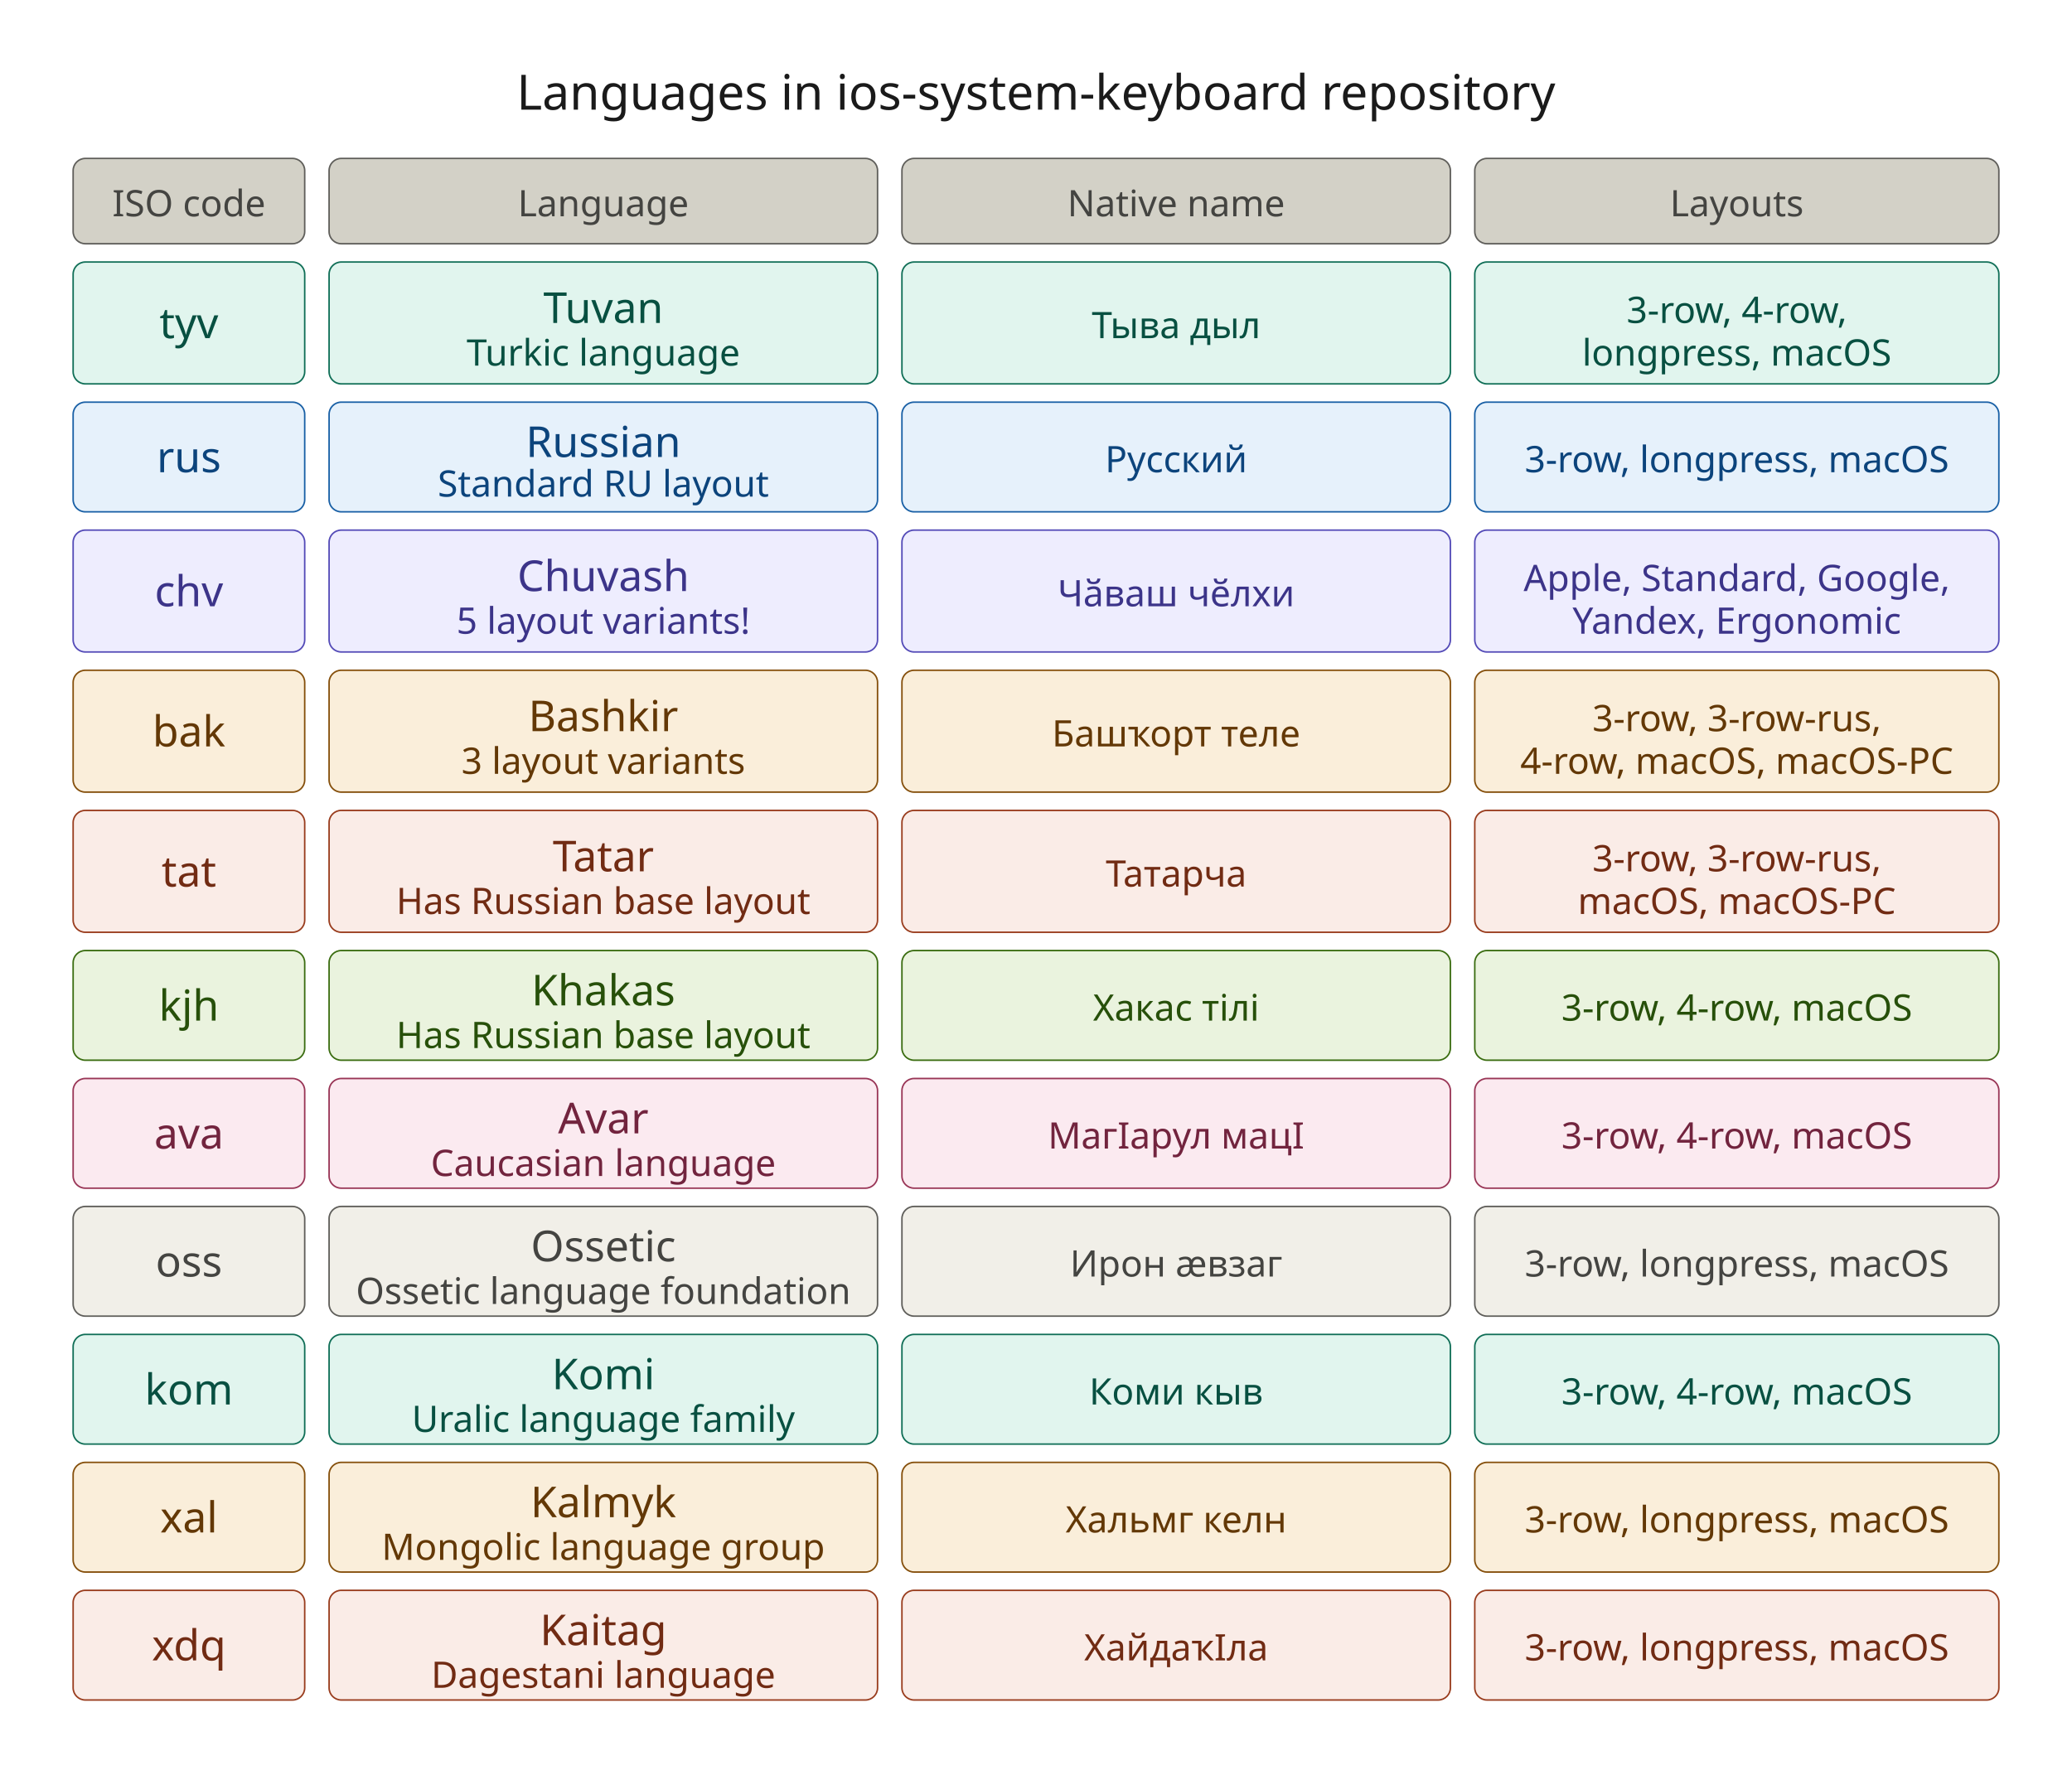
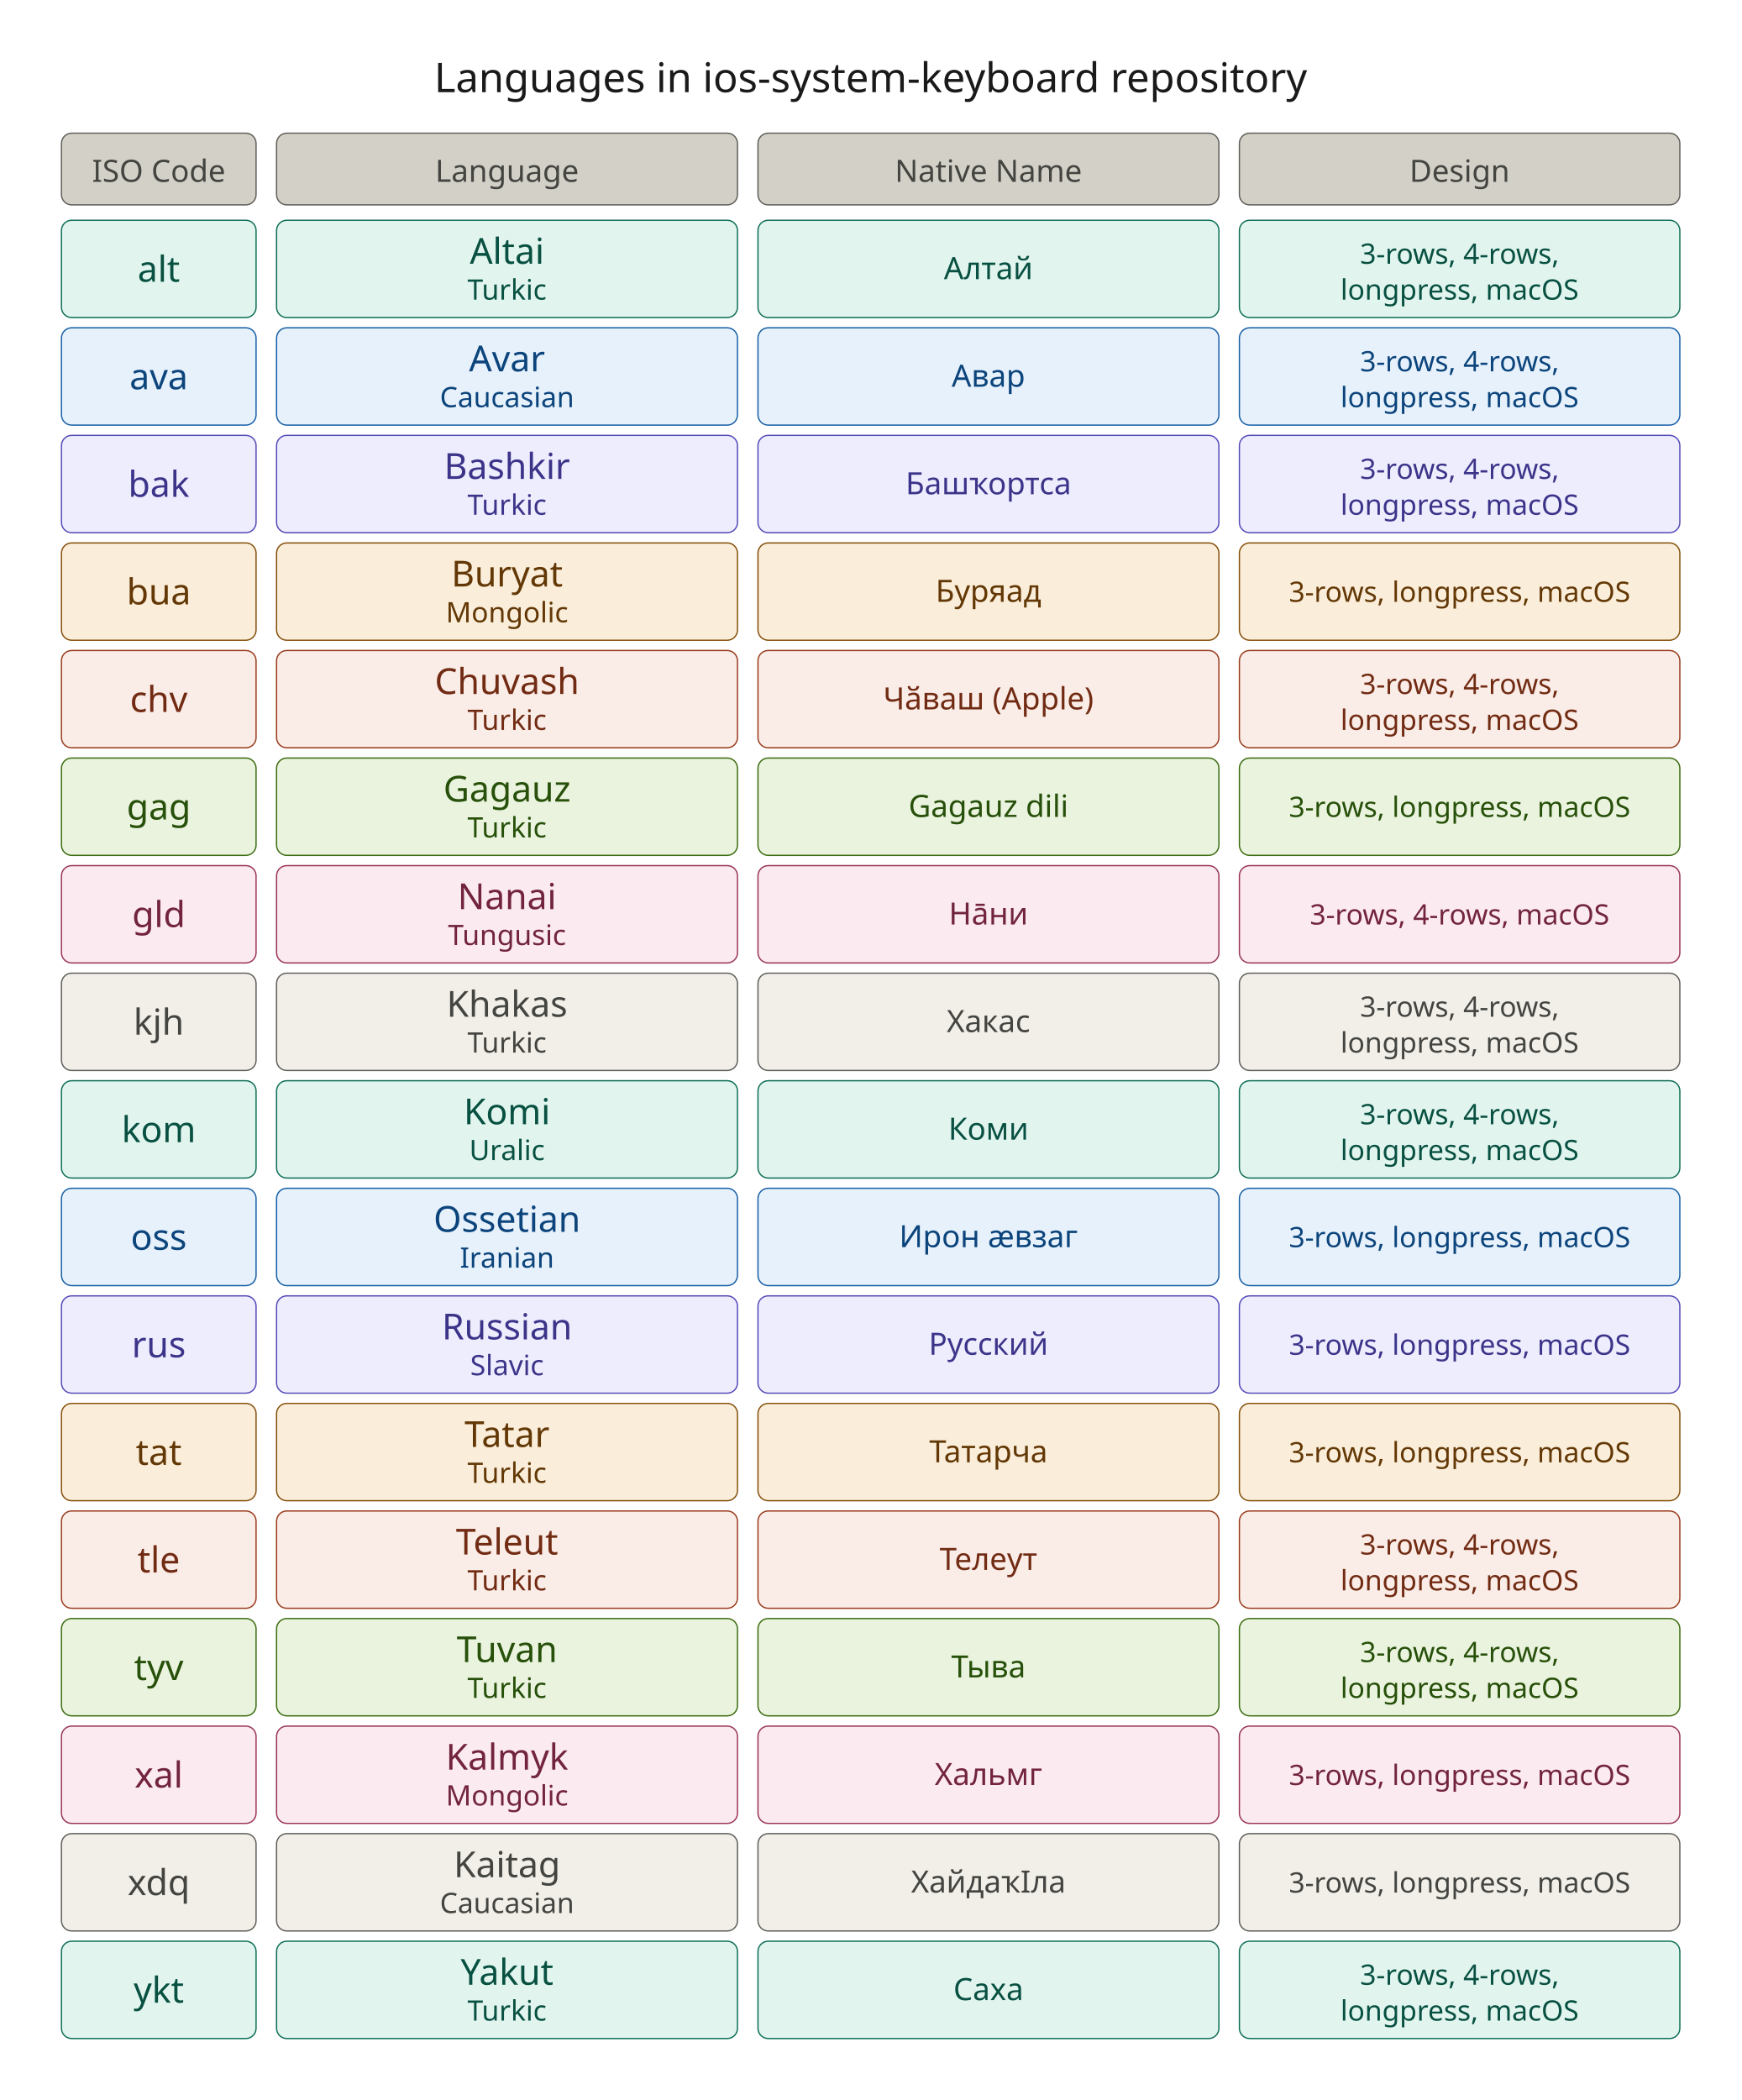
- <svg xmlns="http://www.w3.org/2000/svg" width="100%" viewBox="0 0 680 584" font-family="sans-serif">
+ <svg xmlns="http://www.w3.org/2000/svg" width="100%" viewBox="0 0 680 820" font-family="sans-serif">
  <text font-size="16" font-weight="500" fill="#1a1a1a" x="340" y="36" text-anchor="middle">Languages in ios-system-keyboard repository</text>
  <rect x="24" y="52" width="76" height="28" rx="4" fill="#D3D1C7" stroke="#5F5E5A" stroke-width="0.5" />
-   <text font-size="12" fill="#444441" x="62" y="71" text-anchor="middle">ISO code</text>
+   <text font-size="12" fill="#444441" x="62" y="71" text-anchor="middle">ISO Code</text>
  <rect x="108" y="52" width="180" height="28" rx="4" fill="#D3D1C7" stroke="#5F5E5A" stroke-width="0.5" />
  <text font-size="12" fill="#444441" x="198" y="71" text-anchor="middle">Language</text>
  <rect x="296" y="52" width="180" height="28" rx="4" fill="#D3D1C7" stroke="#5F5E5A" stroke-width="0.5" />
-   <text font-size="12" fill="#444441" x="386" y="71" text-anchor="middle">Native name</text>
+   <text font-size="12" fill="#444441" x="386" y="71" text-anchor="middle">Native Name</text>
  <rect x="484" y="52" width="172" height="28" rx="4" fill="#D3D1C7" stroke="#5F5E5A" stroke-width="0.5" />
-   <text font-size="12" fill="#444441" x="570" y="71" text-anchor="middle">Layouts</text>
-   <rect x="24" y="86" width="76" height="40" rx="4" fill="#E1F5EE" stroke="#0F6E56" stroke-width="0.5" />
-   <text font-size="14" font-weight="500" fill="#085041" x="62" y="111" text-anchor="middle">tyv</text>
-   <rect x="108" y="86" width="180" height="40" rx="4" fill="#E1F5EE" stroke="#0F6E56" stroke-width="0.5" />
-   <text font-size="14" font-weight="500" fill="#085041" x="198" y="106" text-anchor="middle">Tuvan</text>
-   <text font-size="12" fill="#085041" x="198" y="120" text-anchor="middle">Turkic language</text>
-   <rect x="296" y="86" width="180" height="40" rx="4" fill="#E1F5EE" stroke="#0F6E56" stroke-width="0.5" />
-   <text font-size="12" fill="#085041" x="386" y="111" text-anchor="middle">Тыва дыл</text>
-   <rect x="484" y="86" width="172" height="40" rx="4" fill="#E1F5EE" stroke="#0F6E56" stroke-width="0.5" />
-   <text font-size="12" fill="#085041" x="570" y="106" text-anchor="middle">3-row, 4-row,</text>
-   <text font-size="12" fill="#085041" x="570" y="120" text-anchor="middle">longpress, macOS</text>
-   <rect x="24" y="132" width="76" height="36" rx="4" fill="#E6F1FB" stroke="#185FA5" stroke-width="0.5" />
-   <text font-size="14" font-weight="500" fill="#0C447C" x="62" y="155" text-anchor="middle">rus</text>
-   <rect x="108" y="132" width="180" height="36" rx="4" fill="#E6F1FB" stroke="#185FA5" stroke-width="0.5" />
-   <text font-size="14" font-weight="500" fill="#0C447C" x="198" y="150" text-anchor="middle">Russian</text>
-   <text font-size="12" fill="#0C447C" x="198" y="163" text-anchor="middle">Standard RU layout</text>
-   <rect x="296" y="132" width="180" height="36" rx="4" fill="#E6F1FB" stroke="#185FA5" stroke-width="0.5" />
-   <text font-size="12" fill="#0C447C" x="386" y="155" text-anchor="middle">Русский</text>
-   <rect x="484" y="132" width="172" height="36" rx="4" fill="#E6F1FB" stroke="#185FA5" stroke-width="0.5" />
-   <text font-size="12" fill="#0C447C" x="570" y="155" text-anchor="middle">3-row, longpress, macOS</text>
-   <rect x="24" y="174" width="76" height="40" rx="4" fill="#EEEDFE" stroke="#534AB7" stroke-width="0.5" />
-   <text font-size="14" font-weight="500" fill="#3C3489" x="62" y="199" text-anchor="middle">chv</text>
-   <rect x="108" y="174" width="180" height="40" rx="4" fill="#EEEDFE" stroke="#534AB7" stroke-width="0.5" />
-   <text font-size="14" font-weight="500" fill="#3C3489" x="198" y="194" text-anchor="middle">Chuvash</text>
-   <text font-size="12" fill="#3C3489" x="198" y="208" text-anchor="middle">5 layout variants!</text>
-   <rect x="296" y="174" width="180" height="40" rx="4" fill="#EEEDFE" stroke="#534AB7" stroke-width="0.5" />
-   <text font-size="12" fill="#3C3489" x="386" y="199" text-anchor="middle">Чӑваш чӗлхи</text>
-   <rect x="484" y="174" width="172" height="40" rx="4" fill="#EEEDFE" stroke="#534AB7" stroke-width="0.5" />
-   <text font-size="12" fill="#3C3489" x="570" y="194" text-anchor="middle">Apple, Standard, Google,</text>
-   <text font-size="12" fill="#3C3489" x="570" y="208" text-anchor="middle">Yandex, Ergonomic</text>
-   <rect x="24" y="220" width="76" height="40" rx="4" fill="#FAEEDA" stroke="#854F0B" stroke-width="0.5" />
-   <text font-size="14" font-weight="500" fill="#633806" x="62" y="245" text-anchor="middle">bak</text>
-   <rect x="108" y="220" width="180" height="40" rx="4" fill="#FAEEDA" stroke="#854F0B" stroke-width="0.5" />
-   <text font-size="14" font-weight="500" fill="#633806" x="198" y="240" text-anchor="middle">Bashkir</text>
-   <text font-size="12" fill="#633806" x="198" y="254" text-anchor="middle">3 layout variants</text>
-   <rect x="296" y="220" width="180" height="40" rx="4" fill="#FAEEDA" stroke="#854F0B" stroke-width="0.5" />
-   <text font-size="12" fill="#633806" x="386" y="245" text-anchor="middle">Башҡорт теле</text>
-   <rect x="484" y="220" width="172" height="40" rx="4" fill="#FAEEDA" stroke="#854F0B" stroke-width="0.5" />
-   <text font-size="12" fill="#633806" x="570" y="240" text-anchor="middle">3-row, 3-row-rus,</text>
-   <text font-size="12" fill="#633806" x="570" y="254" text-anchor="middle">4-row, macOS, macOS-PC</text>
-   <rect x="24" y="266" width="76" height="40" rx="4" fill="#FAECE7" stroke="#993C1D" stroke-width="0.5" />
-   <text font-size="14" font-weight="500" fill="#712B13" x="62" y="291" text-anchor="middle">tat</text>
-   <rect x="108" y="266" width="180" height="40" rx="4" fill="#FAECE7" stroke="#993C1D" stroke-width="0.5" />
-   <text font-size="14" font-weight="500" fill="#712B13" x="198" y="286" text-anchor="middle">Tatar</text>
-   <text font-size="12" fill="#712B13" x="198" y="300" text-anchor="middle">Has Russian base layout</text>
-   <rect x="296" y="266" width="180" height="40" rx="4" fill="#FAECE7" stroke="#993C1D" stroke-width="0.5" />
-   <text font-size="12" fill="#712B13" x="386" y="291" text-anchor="middle">Татарча</text>
-   <rect x="484" y="266" width="172" height="40" rx="4" fill="#FAECE7" stroke="#993C1D" stroke-width="0.5" />
-   <text font-size="12" fill="#712B13" x="570" y="286" text-anchor="middle">3-row, 3-row-rus,</text>
-   <text font-size="12" fill="#712B13" x="570" y="300" text-anchor="middle">macOS, macOS-PC</text>
-   <rect x="24" y="312" width="76" height="36" rx="4" fill="#EAF3DE" stroke="#3B6D11" stroke-width="0.5" />
-   <text font-size="14" font-weight="500" fill="#27500A" x="62" y="335" text-anchor="middle">kjh</text>
-   <rect x="108" y="312" width="180" height="36" rx="4" fill="#EAF3DE" stroke="#3B6D11" stroke-width="0.5" />
-   <text font-size="14" font-weight="500" fill="#27500A" x="198" y="330" text-anchor="middle">Khakas</text>
-   <text font-size="12" fill="#27500A" x="198" y="344" text-anchor="middle">Has Russian base layout</text>
-   <rect x="296" y="312" width="180" height="36" rx="4" fill="#EAF3DE" stroke="#3B6D11" stroke-width="0.5" />
-   <text font-size="12" fill="#27500A" x="386" y="335" text-anchor="middle">Хакас тілі</text>
-   <rect x="484" y="312" width="172" height="36" rx="4" fill="#EAF3DE" stroke="#3B6D11" stroke-width="0.5" />
-   <text font-size="12" fill="#27500A" x="570" y="335" text-anchor="middle">3-row, 4-row, macOS</text>
-   <rect x="24" y="354" width="76" height="36" rx="4" fill="#FBEAF0" stroke="#993556" stroke-width="0.5" />
-   <text font-size="14" font-weight="500" fill="#72243E" x="62" y="377" text-anchor="middle">ava</text>
-   <rect x="108" y="354" width="180" height="36" rx="4" fill="#FBEAF0" stroke="#993556" stroke-width="0.5" />
-   <text font-size="14" font-weight="500" fill="#72243E" x="198" y="372" text-anchor="middle">Avar</text>
-   <text font-size="12" fill="#72243E" x="198" y="386" text-anchor="middle">Caucasian language</text>
-   <rect x="296" y="354" width="180" height="36" rx="4" fill="#FBEAF0" stroke="#993556" stroke-width="0.5" />
-   <text font-size="12" fill="#72243E" x="386" y="377" text-anchor="middle">Магӏарул мацӏ</text>
-   <rect x="484" y="354" width="172" height="36" rx="4" fill="#FBEAF0" stroke="#993556" stroke-width="0.5" />
-   <text font-size="12" fill="#72243E" x="570" y="377" text-anchor="middle">3-row, 4-row, macOS</text>
-   <rect x="24" y="396" width="76" height="36" rx="4" fill="#F1EFE8" stroke="#5F5E5A" stroke-width="0.5" />
-   <text font-size="14" font-weight="500" fill="#444441" x="62" y="419" text-anchor="middle">oss</text>
-   <rect x="108" y="396" width="180" height="36" rx="4" fill="#F1EFE8" stroke="#5F5E5A" stroke-width="0.5" />
-   <text font-size="14" font-weight="500" fill="#444441" x="198" y="414" text-anchor="middle">Ossetic</text>
-   <text font-size="12" fill="#444441" x="198" y="428" text-anchor="middle">Ossetic language foundation</text>
-   <rect x="296" y="396" width="180" height="36" rx="4" fill="#F1EFE8" stroke="#5F5E5A" stroke-width="0.5" />
-   <text font-size="12" fill="#444441" x="386" y="419" text-anchor="middle">Ирон æвзаг</text>
-   <rect x="484" y="396" width="172" height="36" rx="4" fill="#F1EFE8" stroke="#5F5E5A" stroke-width="0.5" />
-   <text font-size="12" fill="#444441" x="570" y="419" text-anchor="middle">3-row, longpress, macOS</text>
-   <rect x="24" y="438" width="76" height="36" rx="4" fill="#E1F5EE" stroke="#0F6E56" stroke-width="0.5" />
-   <text font-size="14" font-weight="500" fill="#085041" x="62" y="461" text-anchor="middle">kom</text>
-   <rect x="108" y="438" width="180" height="36" rx="4" fill="#E1F5EE" stroke="#0F6E56" stroke-width="0.5" />
-   <text font-size="14" font-weight="500" fill="#085041" x="198" y="456" text-anchor="middle">Komi</text>
-   <text font-size="12" fill="#085041" x="198" y="470" text-anchor="middle">Uralic language family</text>
-   <rect x="296" y="438" width="180" height="36" rx="4" fill="#E1F5EE" stroke="#0F6E56" stroke-width="0.5" />
-   <text font-size="12" fill="#085041" x="386" y="461" text-anchor="middle">Коми кыв</text>
-   <rect x="484" y="438" width="172" height="36" rx="4" fill="#E1F5EE" stroke="#0F6E56" stroke-width="0.5" />
-   <text font-size="12" fill="#085041" x="570" y="461" text-anchor="middle">3-row, 4-row, macOS</text>
-   <rect x="24" y="480" width="76" height="36" rx="4" fill="#FAEEDA" stroke="#854F0B" stroke-width="0.5" />
-   <text font-size="14" font-weight="500" fill="#633806" x="62" y="503" text-anchor="middle">xal</text>
-   <rect x="108" y="480" width="180" height="36" rx="4" fill="#FAEEDA" stroke="#854F0B" stroke-width="0.5" />
-   <text font-size="14" font-weight="500" fill="#633806" x="198" y="498" text-anchor="middle">Kalmyk</text>
-   <text font-size="12" fill="#633806" x="198" y="512" text-anchor="middle">Mongolic language group</text>
-   <rect x="296" y="480" width="180" height="36" rx="4" fill="#FAEEDA" stroke="#854F0B" stroke-width="0.5" />
-   <text font-size="12" fill="#633806" x="386" y="503" text-anchor="middle">Хальмг келн</text>
-   <rect x="484" y="480" width="172" height="36" rx="4" fill="#FAEEDA" stroke="#854F0B" stroke-width="0.5" />
-   <text font-size="12" fill="#633806" x="570" y="503" text-anchor="middle">3-row, longpress, macOS</text>
-   <rect x="24" y="522" width="76" height="36" rx="4" fill="#FAECE7" stroke="#993C1D" stroke-width="0.5" />
-   <text font-size="14" font-weight="500" fill="#712B13" x="62" y="545" text-anchor="middle">xdq</text>
-   <rect x="108" y="522" width="180" height="36" rx="4" fill="#FAECE7" stroke="#993C1D" stroke-width="0.5" />
-   <text font-size="14" font-weight="500" fill="#712B13" x="198" y="540" text-anchor="middle">Kaitag</text>
-   <text font-size="12" fill="#712B13" x="198" y="554" text-anchor="middle">Dagestani language</text>
-   <rect x="296" y="522" width="180" height="36" rx="4" fill="#FAECE7" stroke="#993C1D" stroke-width="0.5" />
-   <text font-size="12" fill="#712B13" x="386" y="545" text-anchor="middle">Хайдаҡӏла</text>
-   <rect x="484" y="522" width="172" height="36" rx="4" fill="#FAECE7" stroke="#993C1D" stroke-width="0.5" />
-   <text font-size="12" fill="#712B13" x="570" y="545" text-anchor="middle">3-row, longpress, macOS</text>
+   <text font-size="12" fill="#444441" x="570" y="71" text-anchor="middle">Design</text>
+   <rect x="24" y="86" width="76" height="38" rx="4" fill="#E1F5EE" stroke="#0F6E56" stroke-width="0.5" />
+   <text font-size="14" font-weight="500" fill="#085041" x="62" y="110" text-anchor="middle">alt</text>
+   <rect x="108" y="86" width="180" height="38" rx="4" fill="#E1F5EE" stroke="#0F6E56" stroke-width="0.5" />
+   <text font-size="14" font-weight="500" fill="#085041" x="198" y="103" text-anchor="middle">Altai</text>
+   <text font-size="11" fill="#085041" x="198" y="117" text-anchor="middle">Turkic</text>
+   <rect x="296" y="86" width="180" height="38" rx="4" fill="#E1F5EE" stroke="#0F6E56" stroke-width="0.5" />
+   <text font-size="12" fill="#085041" x="386" y="109" text-anchor="middle">Алтай</text>
+   <rect x="484" y="86" width="172" height="38" rx="4" fill="#E1F5EE" stroke="#0F6E56" stroke-width="0.5" />
+   <text font-size="11" fill="#085041" x="570" y="103" text-anchor="middle">3-rows, 4-rows,</text>
+   <text font-size="11" fill="#085041" x="570" y="117" text-anchor="middle">longpress, macOS</text>
+   <rect x="24" y="128" width="76" height="38" rx="4" fill="#E6F1FB" stroke="#185FA5" stroke-width="0.5" />
+   <text font-size="14" font-weight="500" fill="#0C447C" x="62" y="152" text-anchor="middle">ava</text>
+   <rect x="108" y="128" width="180" height="38" rx="4" fill="#E6F1FB" stroke="#185FA5" stroke-width="0.5" />
+   <text font-size="14" font-weight="500" fill="#0C447C" x="198" y="145" text-anchor="middle">Avar</text>
+   <text font-size="11" fill="#0C447C" x="198" y="159" text-anchor="middle">Caucasian</text>
+   <rect x="296" y="128" width="180" height="38" rx="4" fill="#E6F1FB" stroke="#185FA5" stroke-width="0.5" />
+   <text font-size="12" fill="#0C447C" x="386" y="151" text-anchor="middle">Авар</text>
+   <rect x="484" y="128" width="172" height="38" rx="4" fill="#E6F1FB" stroke="#185FA5" stroke-width="0.5" />
+   <text font-size="11" fill="#0C447C" x="570" y="145" text-anchor="middle">3-rows, 4-rows,</text>
+   <text font-size="11" fill="#0C447C" x="570" y="159" text-anchor="middle">longpress, macOS</text>
+   <rect x="24" y="170" width="76" height="38" rx="4" fill="#EEEDFE" stroke="#534AB7" stroke-width="0.5" />
+   <text font-size="14" font-weight="500" fill="#3C3489" x="62" y="194" text-anchor="middle">bak</text>
+   <rect x="108" y="170" width="180" height="38" rx="4" fill="#EEEDFE" stroke="#534AB7" stroke-width="0.5" />
+   <text font-size="14" font-weight="500" fill="#3C3489" x="198" y="187" text-anchor="middle">Bashkir</text>
+   <text font-size="11" fill="#3C3489" x="198" y="201" text-anchor="middle">Turkic</text>
+   <rect x="296" y="170" width="180" height="38" rx="4" fill="#EEEDFE" stroke="#534AB7" stroke-width="0.5" />
+   <text font-size="12" fill="#3C3489" x="386" y="193" text-anchor="middle">Башҡортса</text>
+   <rect x="484" y="170" width="172" height="38" rx="4" fill="#EEEDFE" stroke="#534AB7" stroke-width="0.5" />
+   <text font-size="11" fill="#3C3489" x="570" y="187" text-anchor="middle">3-rows, 4-rows,</text>
+   <text font-size="11" fill="#3C3489" x="570" y="201" text-anchor="middle">longpress, macOS</text>
+   <rect x="24" y="212" width="76" height="38" rx="4" fill="#FAEEDA" stroke="#854F0B" stroke-width="0.5" />
+   <text font-size="14" font-weight="500" fill="#633806" x="62" y="236" text-anchor="middle">bua</text>
+   <rect x="108" y="212" width="180" height="38" rx="4" fill="#FAEEDA" stroke="#854F0B" stroke-width="0.5" />
+   <text font-size="14" font-weight="500" fill="#633806" x="198" y="229" text-anchor="middle">Buryat</text>
+   <text font-size="11" fill="#633806" x="198" y="243" text-anchor="middle">Mongolic</text>
+   <rect x="296" y="212" width="180" height="38" rx="4" fill="#FAEEDA" stroke="#854F0B" stroke-width="0.5" />
+   <text font-size="12" fill="#633806" x="386" y="235" text-anchor="middle">Буряад</text>
+   <rect x="484" y="212" width="172" height="38" rx="4" fill="#FAEEDA" stroke="#854F0B" stroke-width="0.5" />
+   <text font-size="11" fill="#633806" x="570" y="235" text-anchor="middle">3-rows, longpress, macOS</text>
+   <rect x="24" y="254" width="76" height="38" rx="4" fill="#FAECE7" stroke="#993C1D" stroke-width="0.5" />
+   <text font-size="14" font-weight="500" fill="#712B13" x="62" y="278" text-anchor="middle">chv</text>
+   <rect x="108" y="254" width="180" height="38" rx="4" fill="#FAECE7" stroke="#993C1D" stroke-width="0.5" />
+   <text font-size="14" font-weight="500" fill="#712B13" x="198" y="271" text-anchor="middle">Chuvash</text>
+   <text font-size="11" fill="#712B13" x="198" y="285" text-anchor="middle">Turkic</text>
+   <rect x="296" y="254" width="180" height="38" rx="4" fill="#FAECE7" stroke="#993C1D" stroke-width="0.5" />
+   <text font-size="12" fill="#712B13" x="386" y="277" text-anchor="middle">Чӑваш (Apple)</text>
+   <rect x="484" y="254" width="172" height="38" rx="4" fill="#FAECE7" stroke="#993C1D" stroke-width="0.5" />
+   <text font-size="11" fill="#712B13" x="570" y="271" text-anchor="middle">3-rows, 4-rows,</text>
+   <text font-size="11" fill="#712B13" x="570" y="285" text-anchor="middle">longpress, macOS</text>
+   <rect x="24" y="296" width="76" height="38" rx="4" fill="#EAF3DE" stroke="#3B6D11" stroke-width="0.5" />
+   <text font-size="14" font-weight="500" fill="#27500A" x="62" y="320" text-anchor="middle">gag</text>
+   <rect x="108" y="296" width="180" height="38" rx="4" fill="#EAF3DE" stroke="#3B6D11" stroke-width="0.5" />
+   <text font-size="14" font-weight="500" fill="#27500A" x="198" y="313" text-anchor="middle">Gagauz</text>
+   <text font-size="11" fill="#27500A" x="198" y="327" text-anchor="middle">Turkic</text>
+   <rect x="296" y="296" width="180" height="38" rx="4" fill="#EAF3DE" stroke="#3B6D11" stroke-width="0.5" />
+   <text font-size="12" fill="#27500A" x="386" y="319" text-anchor="middle">Gagauz dili</text>
+   <rect x="484" y="296" width="172" height="38" rx="4" fill="#EAF3DE" stroke="#3B6D11" stroke-width="0.5" />
+   <text font-size="11" fill="#27500A" x="570" y="319" text-anchor="middle">3-rows, longpress, macOS</text>
+   <rect x="24" y="338" width="76" height="38" rx="4" fill="#FBEAF0" stroke="#993556" stroke-width="0.5" />
+   <text font-size="14" font-weight="500" fill="#72243E" x="62" y="362" text-anchor="middle">gld</text>
+   <rect x="108" y="338" width="180" height="38" rx="4" fill="#FBEAF0" stroke="#993556" stroke-width="0.5" />
+   <text font-size="14" font-weight="500" fill="#72243E" x="198" y="355" text-anchor="middle">Nanai</text>
+   <text font-size="11" fill="#72243E" x="198" y="369" text-anchor="middle">Tungusic</text>
+   <rect x="296" y="338" width="180" height="38" rx="4" fill="#FBEAF0" stroke="#993556" stroke-width="0.5" />
+   <text font-size="12" fill="#72243E" x="386" y="361" text-anchor="middle">На̄ни</text>
+   <rect x="484" y="338" width="172" height="38" rx="4" fill="#FBEAF0" stroke="#993556" stroke-width="0.5" />
+   <text font-size="11" fill="#72243E" x="570" y="361" text-anchor="middle">3-rows, 4-rows, macOS</text>
+   <rect x="24" y="380" width="76" height="38" rx="4" fill="#F1EFE8" stroke="#5F5E5A" stroke-width="0.5" />
+   <text font-size="14" font-weight="500" fill="#444441" x="62" y="404" text-anchor="middle">kjh</text>
+   <rect x="108" y="380" width="180" height="38" rx="4" fill="#F1EFE8" stroke="#5F5E5A" stroke-width="0.5" />
+   <text font-size="14" font-weight="500" fill="#444441" x="198" y="397" text-anchor="middle">Khakas</text>
+   <text font-size="11" fill="#444441" x="198" y="411" text-anchor="middle">Turkic</text>
+   <rect x="296" y="380" width="180" height="38" rx="4" fill="#F1EFE8" stroke="#5F5E5A" stroke-width="0.5" />
+   <text font-size="12" fill="#444441" x="386" y="403" text-anchor="middle">Хакас</text>
+   <rect x="484" y="380" width="172" height="38" rx="4" fill="#F1EFE8" stroke="#5F5E5A" stroke-width="0.5" />
+   <text font-size="11" fill="#444441" x="570" y="397" text-anchor="middle">3-rows, 4-rows,</text>
+   <text font-size="11" fill="#444441" x="570" y="411" text-anchor="middle">longpress, macOS</text>
+   <rect x="24" y="422" width="76" height="38" rx="4" fill="#E1F5EE" stroke="#0F6E56" stroke-width="0.5" />
+   <text font-size="14" font-weight="500" fill="#085041" x="62" y="446" text-anchor="middle">kom</text>
+   <rect x="108" y="422" width="180" height="38" rx="4" fill="#E1F5EE" stroke="#0F6E56" stroke-width="0.5" />
+   <text font-size="14" font-weight="500" fill="#085041" x="198" y="439" text-anchor="middle">Komi</text>
+   <text font-size="11" fill="#085041" x="198" y="453" text-anchor="middle">Uralic</text>
+   <rect x="296" y="422" width="180" height="38" rx="4" fill="#E1F5EE" stroke="#0F6E56" stroke-width="0.5" />
+   <text font-size="12" fill="#085041" x="386" y="445" text-anchor="middle">Коми</text>
+   <rect x="484" y="422" width="172" height="38" rx="4" fill="#E1F5EE" stroke="#0F6E56" stroke-width="0.5" />
+   <text font-size="11" fill="#085041" x="570" y="439" text-anchor="middle">3-rows, 4-rows,</text>
+   <text font-size="11" fill="#085041" x="570" y="453" text-anchor="middle">longpress, macOS</text>
+   <rect x="24" y="464" width="76" height="38" rx="4" fill="#E6F1FB" stroke="#185FA5" stroke-width="0.5" />
+   <text font-size="14" font-weight="500" fill="#0C447C" x="62" y="488" text-anchor="middle">oss</text>
+   <rect x="108" y="464" width="180" height="38" rx="4" fill="#E6F1FB" stroke="#185FA5" stroke-width="0.5" />
+   <text font-size="14" font-weight="500" fill="#0C447C" x="198" y="481" text-anchor="middle">Ossetian</text>
+   <text font-size="11" fill="#0C447C" x="198" y="495" text-anchor="middle">Iranian</text>
+   <rect x="296" y="464" width="180" height="38" rx="4" fill="#E6F1FB" stroke="#185FA5" stroke-width="0.5" />
+   <text font-size="12" fill="#0C447C" x="386" y="487" text-anchor="middle">Ирон ӕвзаг</text>
+   <rect x="484" y="464" width="172" height="38" rx="4" fill="#E6F1FB" stroke="#185FA5" stroke-width="0.5" />
+   <text font-size="11" fill="#0C447C" x="570" y="487" text-anchor="middle">3-rows, longpress, macOS</text>
+   <rect x="24" y="506" width="76" height="38" rx="4" fill="#EEEDFE" stroke="#534AB7" stroke-width="0.5" />
+   <text font-size="14" font-weight="500" fill="#3C3489" x="62" y="530" text-anchor="middle">rus</text>
+   <rect x="108" y="506" width="180" height="38" rx="4" fill="#EEEDFE" stroke="#534AB7" stroke-width="0.5" />
+   <text font-size="14" font-weight="500" fill="#3C3489" x="198" y="523" text-anchor="middle">Russian</text>
+   <text font-size="11" fill="#3C3489" x="198" y="537" text-anchor="middle">Slavic</text>
+   <rect x="296" y="506" width="180" height="38" rx="4" fill="#EEEDFE" stroke="#534AB7" stroke-width="0.5" />
+   <text font-size="12" fill="#3C3489" x="386" y="529" text-anchor="middle">Русский</text>
+   <rect x="484" y="506" width="172" height="38" rx="4" fill="#EEEDFE" stroke="#534AB7" stroke-width="0.5" />
+   <text font-size="11" fill="#3C3489" x="570" y="529" text-anchor="middle">3-rows, longpress, macOS</text>
+   <rect x="24" y="548" width="76" height="38" rx="4" fill="#FAEEDA" stroke="#854F0B" stroke-width="0.5" />
+   <text font-size="14" font-weight="500" fill="#633806" x="62" y="572" text-anchor="middle">tat</text>
+   <rect x="108" y="548" width="180" height="38" rx="4" fill="#FAEEDA" stroke="#854F0B" stroke-width="0.5" />
+   <text font-size="14" font-weight="500" fill="#633806" x="198" y="565" text-anchor="middle">Tatar</text>
+   <text font-size="11" fill="#633806" x="198" y="579" text-anchor="middle">Turkic</text>
+   <rect x="296" y="548" width="180" height="38" rx="4" fill="#FAEEDA" stroke="#854F0B" stroke-width="0.5" />
+   <text font-size="12" fill="#633806" x="386" y="571" text-anchor="middle">Татарча</text>
+   <rect x="484" y="548" width="172" height="38" rx="4" fill="#FAEEDA" stroke="#854F0B" stroke-width="0.5" />
+   <text font-size="11" fill="#633806" x="570" y="571" text-anchor="middle">3-rows, longpress, macOS</text>
+   <rect x="24" y="590" width="76" height="38" rx="4" fill="#FAECE7" stroke="#993C1D" stroke-width="0.5" />
+   <text font-size="14" font-weight="500" fill="#712B13" x="62" y="614" text-anchor="middle">tle</text>
+   <rect x="108" y="590" width="180" height="38" rx="4" fill="#FAECE7" stroke="#993C1D" stroke-width="0.5" />
+   <text font-size="14" font-weight="500" fill="#712B13" x="198" y="607" text-anchor="middle">Teleut</text>
+   <text font-size="11" fill="#712B13" x="198" y="621" text-anchor="middle">Turkic</text>
+   <rect x="296" y="590" width="180" height="38" rx="4" fill="#FAECE7" stroke="#993C1D" stroke-width="0.5" />
+   <text font-size="12" fill="#712B13" x="386" y="613" text-anchor="middle">Телеут</text>
+   <rect x="484" y="590" width="172" height="38" rx="4" fill="#FAECE7" stroke="#993C1D" stroke-width="0.5" />
+   <text font-size="11" fill="#712B13" x="570" y="607" text-anchor="middle">3-rows, 4-rows,</text>
+   <text font-size="11" fill="#712B13" x="570" y="621" text-anchor="middle">longpress, macOS</text>
+   <rect x="24" y="632" width="76" height="38" rx="4" fill="#EAF3DE" stroke="#3B6D11" stroke-width="0.5" />
+   <text font-size="14" font-weight="500" fill="#27500A" x="62" y="656" text-anchor="middle">tyv</text>
+   <rect x="108" y="632" width="180" height="38" rx="4" fill="#EAF3DE" stroke="#3B6D11" stroke-width="0.5" />
+   <text font-size="14" font-weight="500" fill="#27500A" x="198" y="649" text-anchor="middle">Tuvan</text>
+   <text font-size="11" fill="#27500A" x="198" y="663" text-anchor="middle">Turkic</text>
+   <rect x="296" y="632" width="180" height="38" rx="4" fill="#EAF3DE" stroke="#3B6D11" stroke-width="0.5" />
+   <text font-size="12" fill="#27500A" x="386" y="655" text-anchor="middle">Тыва</text>
+   <rect x="484" y="632" width="172" height="38" rx="4" fill="#EAF3DE" stroke="#3B6D11" stroke-width="0.5" />
+   <text font-size="11" fill="#27500A" x="570" y="649" text-anchor="middle">3-rows, 4-rows,</text>
+   <text font-size="11" fill="#27500A" x="570" y="663" text-anchor="middle">longpress, macOS</text>
+   <rect x="24" y="674" width="76" height="38" rx="4" fill="#FBEAF0" stroke="#993556" stroke-width="0.5" />
+   <text font-size="14" font-weight="500" fill="#72243E" x="62" y="698" text-anchor="middle">xal</text>
+   <rect x="108" y="674" width="180" height="38" rx="4" fill="#FBEAF0" stroke="#993556" stroke-width="0.5" />
+   <text font-size="14" font-weight="500" fill="#72243E" x="198" y="691" text-anchor="middle">Kalmyk</text>
+   <text font-size="11" fill="#72243E" x="198" y="705" text-anchor="middle">Mongolic</text>
+   <rect x="296" y="674" width="180" height="38" rx="4" fill="#FBEAF0" stroke="#993556" stroke-width="0.5" />
+   <text font-size="12" fill="#72243E" x="386" y="697" text-anchor="middle">Хальмг</text>
+   <rect x="484" y="674" width="172" height="38" rx="4" fill="#FBEAF0" stroke="#993556" stroke-width="0.5" />
+   <text font-size="11" fill="#72243E" x="570" y="697" text-anchor="middle">3-rows, longpress, macOS</text>
+   <rect x="24" y="716" width="76" height="38" rx="4" fill="#F1EFE8" stroke="#5F5E5A" stroke-width="0.5" />
+   <text font-size="14" font-weight="500" fill="#444441" x="62" y="740" text-anchor="middle">xdq</text>
+   <rect x="108" y="716" width="180" height="38" rx="4" fill="#F1EFE8" stroke="#5F5E5A" stroke-width="0.5" />
+   <text font-size="14" font-weight="500" fill="#444441" x="198" y="733" text-anchor="middle">Kaitag</text>
+   <text font-size="11" fill="#444441" x="198" y="747" text-anchor="middle">Caucasian</text>
+   <rect x="296" y="716" width="180" height="38" rx="4" fill="#F1EFE8" stroke="#5F5E5A" stroke-width="0.5" />
+   <text font-size="12" fill="#444441" x="386" y="739" text-anchor="middle">Хайдаҡӏла</text>
+   <rect x="484" y="716" width="172" height="38" rx="4" fill="#F1EFE8" stroke="#5F5E5A" stroke-width="0.5" />
+   <text font-size="11" fill="#444441" x="570" y="739" text-anchor="middle">3-rows, longpress, macOS</text>
+   <rect x="24" y="758" width="76" height="38" rx="4" fill="#E1F5EE" stroke="#0F6E56" stroke-width="0.5" />
+   <text font-size="14" font-weight="500" fill="#085041" x="62" y="782" text-anchor="middle">ykt</text>
+   <rect x="108" y="758" width="180" height="38" rx="4" fill="#E1F5EE" stroke="#0F6E56" stroke-width="0.5" />
+   <text font-size="14" font-weight="500" fill="#085041" x="198" y="775" text-anchor="middle">Yakut</text>
+   <text font-size="11" fill="#085041" x="198" y="789" text-anchor="middle">Turkic</text>
+   <rect x="296" y="758" width="180" height="38" rx="4" fill="#E1F5EE" stroke="#0F6E56" stroke-width="0.5" />
+   <text font-size="12" fill="#085041" x="386" y="781" text-anchor="middle">Саха</text>
+   <rect x="484" y="758" width="172" height="38" rx="4" fill="#E1F5EE" stroke="#0F6E56" stroke-width="0.5" />
+   <text font-size="11" fill="#085041" x="570" y="775" text-anchor="middle">3-rows, 4-rows,</text>
+   <text font-size="11" fill="#085041" x="570" y="789" text-anchor="middle">longpress, macOS</text>
</svg>
